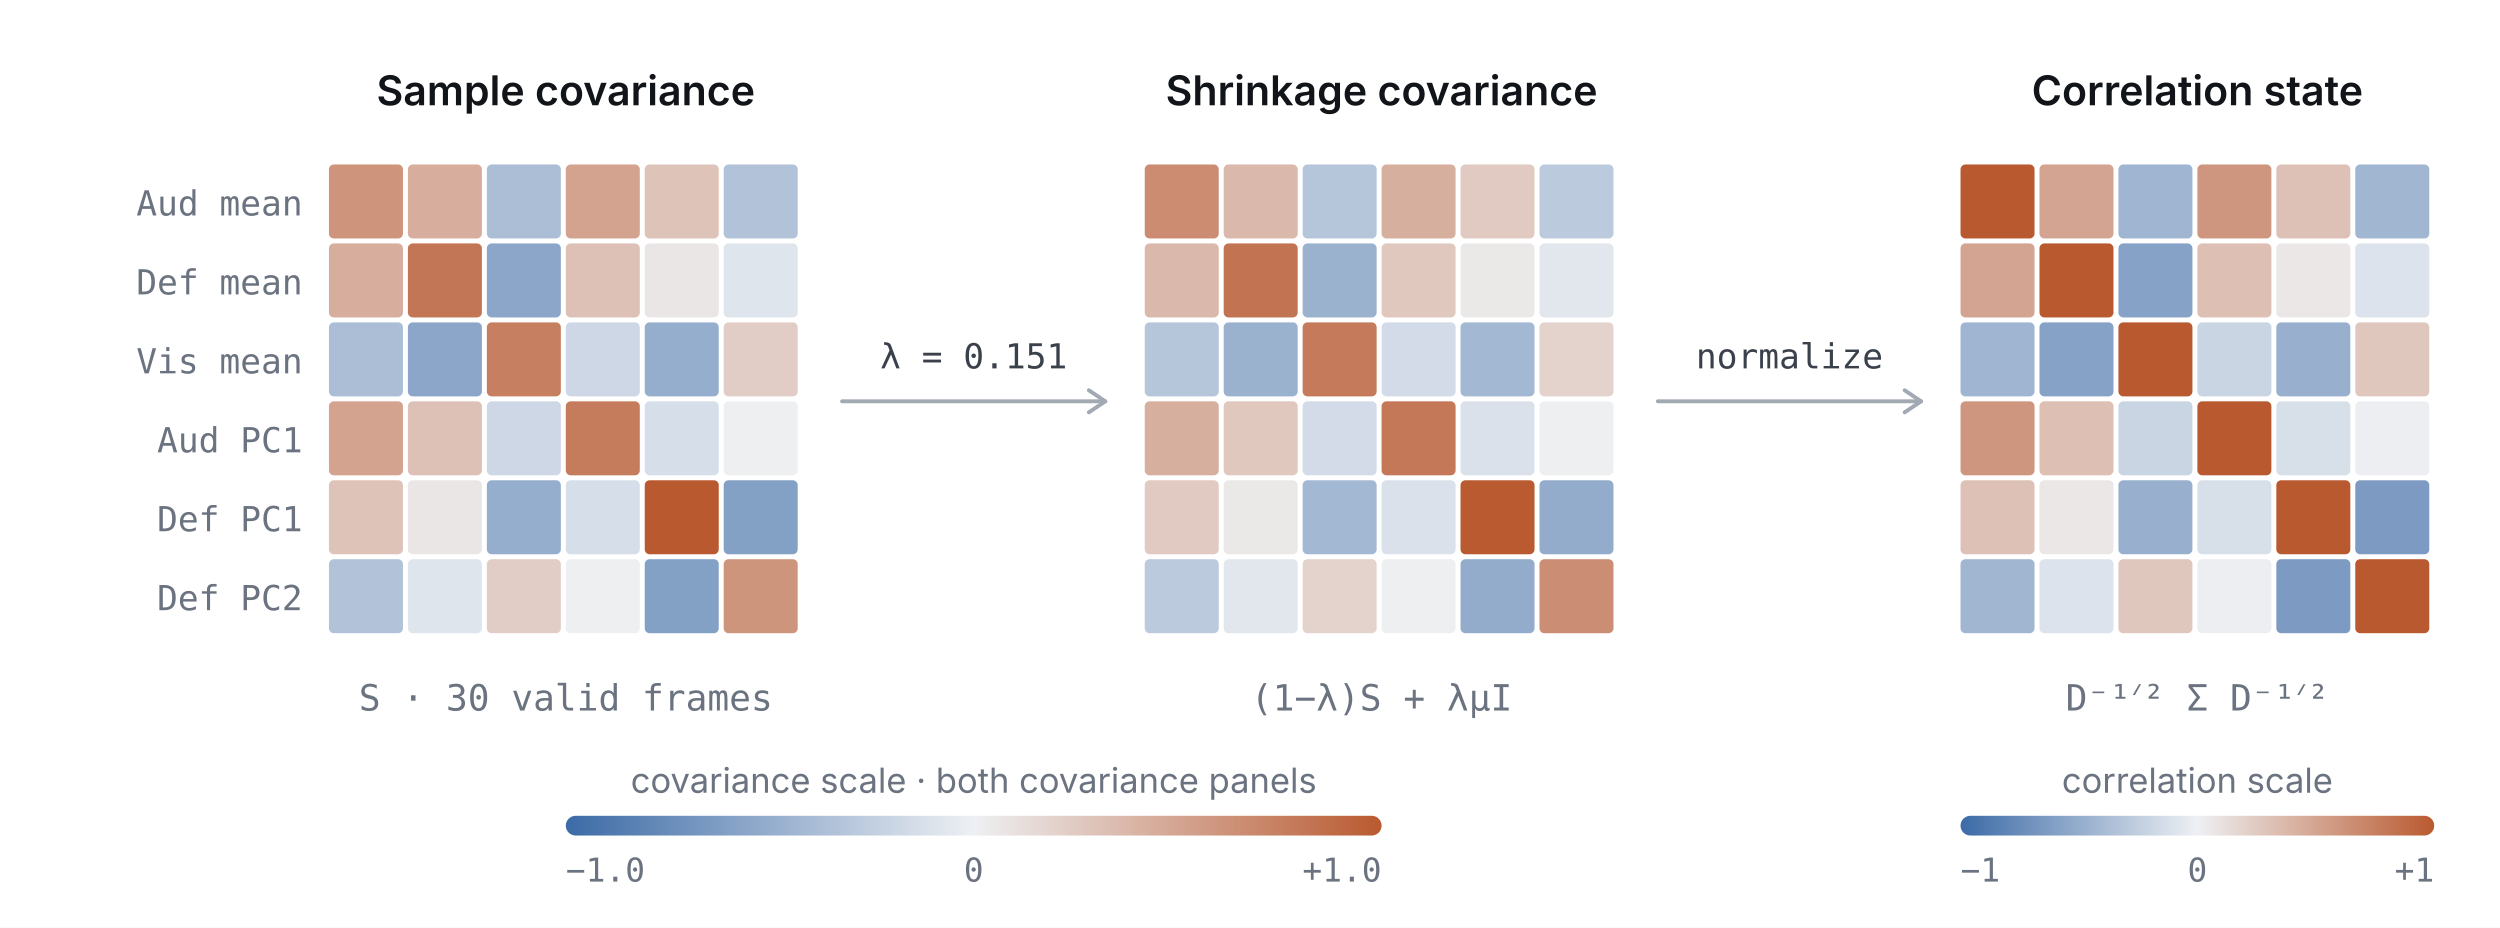
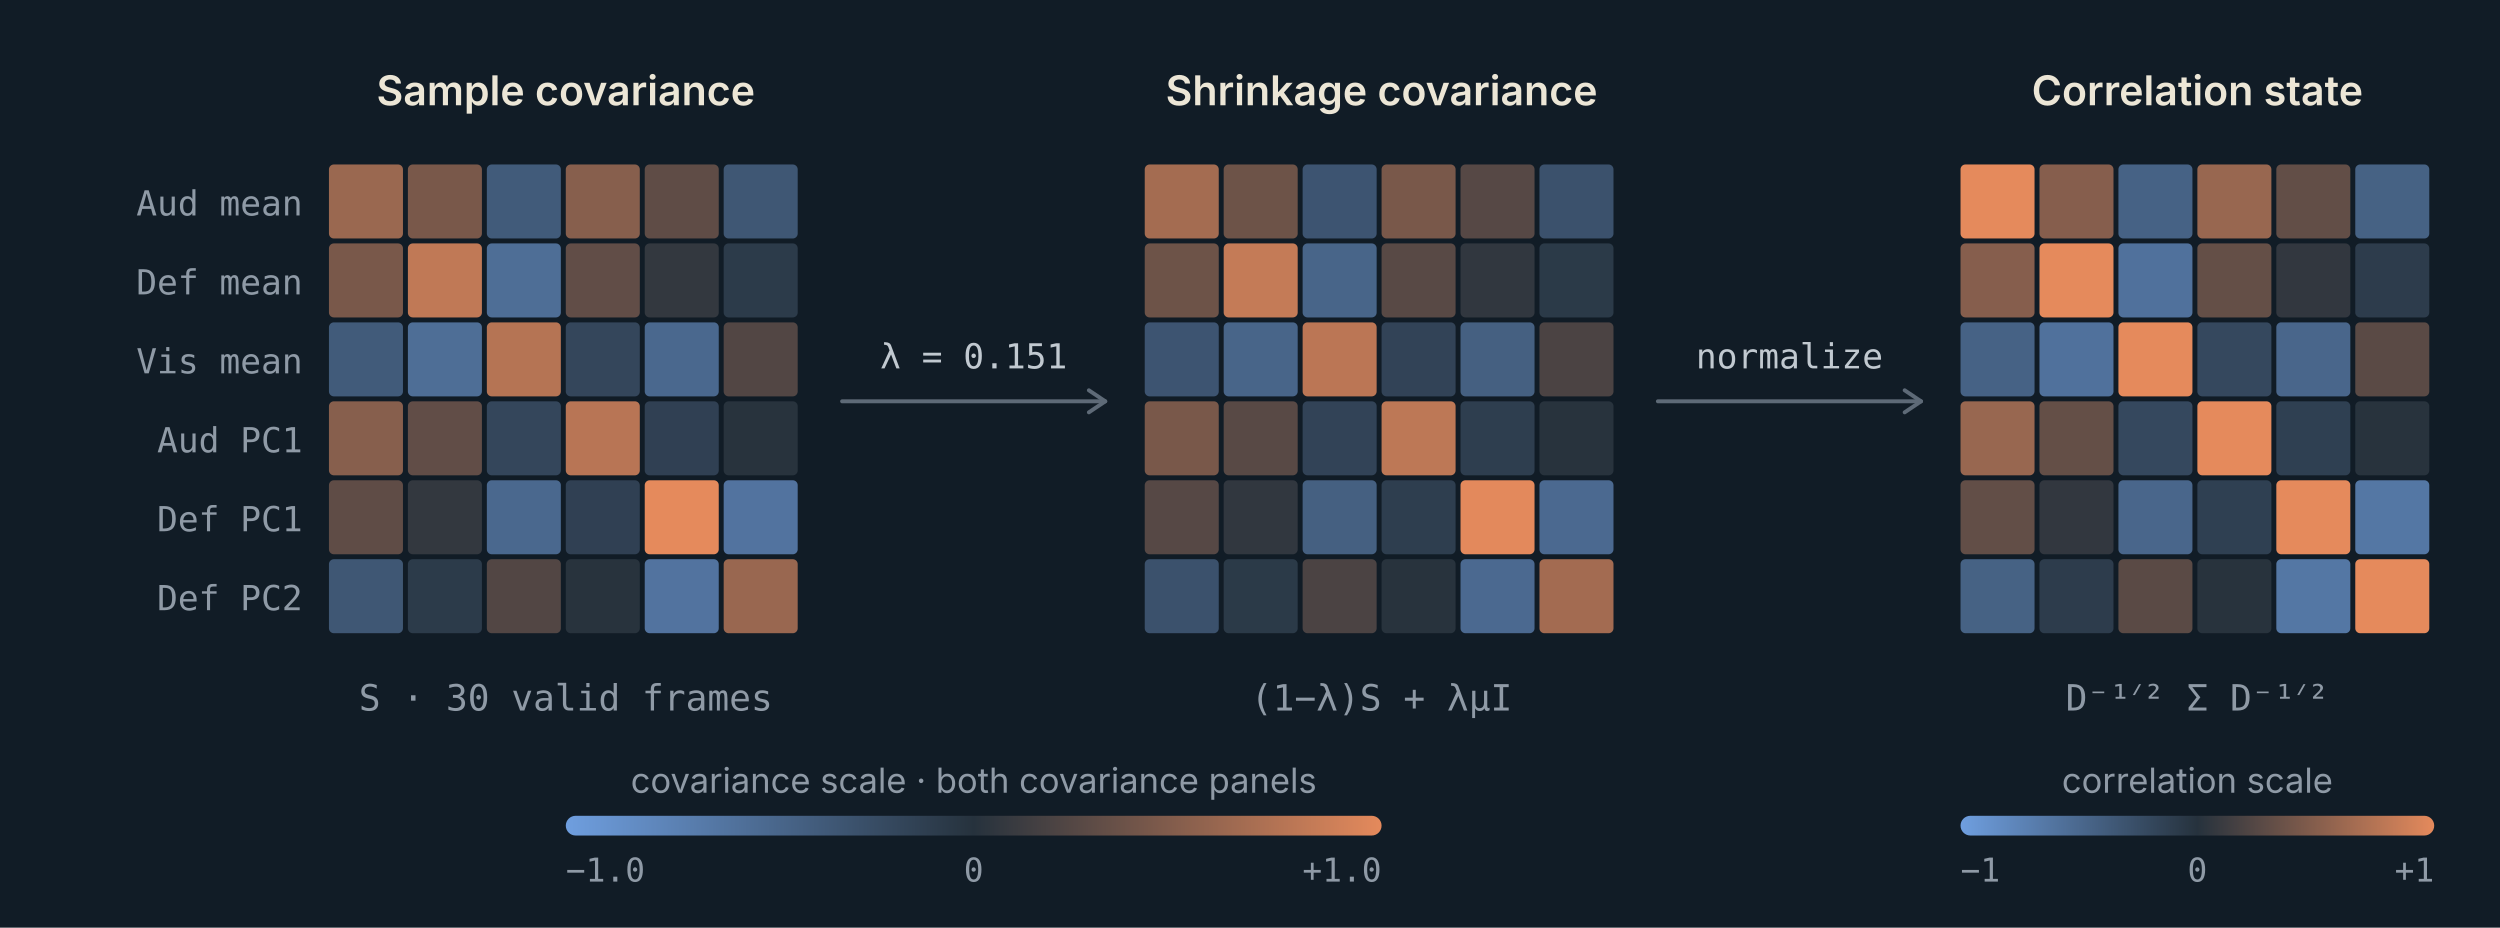
<svg xmlns="http://www.w3.org/2000/svg" width="760" height="282" viewBox="0 0 760 282" role="img" aria-labelledby="title desc" font-family="-apple-system,BlinkMacSystemFont,'Segoe UI',Inter,Roboto,Helvetica,Arial,sans-serif">
-   <rect width="760" height="282" fill="#ffffff" />
-   <text x="172.00" y="32.00" fill="#111418" font-size="12.5" font-weight="600" text-anchor="middle">Sample covariance</text>
-   <rect x="100.00" y="50.00" width="22.50" height="22.50" fill="#ce947c" rx="1.5" />
-   <rect x="124.00" y="50.00" width="22.50" height="22.50" fill="#d7ae9e" rx="1.5" />
-   <rect x="148.00" y="50.00" width="22.50" height="22.50" fill="#abbed6" rx="1.5" />
-   <rect x="172.00" y="50.00" width="22.50" height="22.50" fill="#d3a38f" rx="1.5" />
-   <rect x="196.00" y="50.00" width="22.50" height="22.50" fill="#dec3b8" rx="1.5" />
-   <rect x="220.00" y="50.00" width="22.50" height="22.50" fill="#b2c3d9" rx="1.5" />
-   <rect x="100.00" y="74.00" width="22.50" height="22.50" fill="#d7ae9e" rx="1.5" />
-   <rect x="124.00" y="74.00" width="22.50" height="22.50" fill="#c37655" rx="1.5" />
-   <rect x="148.00" y="74.00" width="22.50" height="22.50" fill="#8ca6c9" rx="1.5" />
-   <rect x="172.00" y="74.00" width="22.50" height="22.50" fill="#dec1b6" rx="1.5" />
-   <rect x="196.00" y="74.00" width="22.50" height="22.50" fill="#ebe6e6" rx="1.5" />
-   <rect x="220.00" y="74.00" width="22.50" height="22.50" fill="#dfe5ed" rx="1.5" />
-   <rect x="100.00" y="98.00" width="22.50" height="22.50" fill="#abbed6" rx="1.5" />
-   <rect x="124.00" y="98.00" width="22.50" height="22.50" fill="#8ca6c9" rx="1.5" />
-   <rect x="148.00" y="98.00" width="22.50" height="22.50" fill="#c67f60" rx="1.5" />
-   <rect x="172.00" y="98.00" width="22.50" height="22.50" fill="#cdd7e5" rx="1.5" />
-   <rect x="196.00" y="98.00" width="22.50" height="22.50" fill="#95aecd" rx="1.5" />
-   <rect x="220.00" y="98.00" width="22.50" height="22.50" fill="#e2cdc6" rx="1.5" />
-   <rect x="100.00" y="122.00" width="22.50" height="22.50" fill="#d3a38f" rx="1.5" />
-   <rect x="124.00" y="122.00" width="22.50" height="22.50" fill="#dec1b6" rx="1.5" />
-   <rect x="148.00" y="122.00" width="22.50" height="22.50" fill="#cdd7e5" rx="1.5" />
-   <rect x="172.00" y="122.00" width="22.50" height="22.50" fill="#c57c5d" rx="1.5" />
-   <rect x="196.00" y="122.00" width="22.50" height="22.50" fill="#d6dee9" rx="1.5" />
-   <rect x="220.00" y="122.00" width="22.50" height="22.50" fill="#edeff1" rx="1.5" />
-   <rect x="100.00" y="146.00" width="22.50" height="22.50" fill="#dec3b8" rx="1.5" />
-   <rect x="124.00" y="146.00" width="22.50" height="22.50" fill="#ebe6e6" rx="1.5" />
-   <rect x="148.00" y="146.00" width="22.50" height="22.50" fill="#95aecd" rx="1.5" />
-   <rect x="172.00" y="146.00" width="22.50" height="22.50" fill="#d6dee9" rx="1.5" />
-   <rect x="196.00" y="146.00" width="22.50" height="22.50" fill="#b9592f" rx="1.5" />
-   <rect x="220.00" y="146.00" width="22.50" height="22.50" fill="#83a0c5" rx="1.5" />
-   <rect x="100.00" y="170.00" width="22.50" height="22.50" fill="#b2c3d9" rx="1.5" />
-   <rect x="124.00" y="170.00" width="22.50" height="22.50" fill="#dfe5ed" rx="1.5" />
-   <rect x="148.00" y="170.00" width="22.50" height="22.50" fill="#e2cdc6" rx="1.5" />
-   <rect x="172.00" y="170.00" width="22.50" height="22.50" fill="#edeff1" rx="1.5" />
-   <rect x="196.00" y="170.00" width="22.50" height="22.50" fill="#83a0c5" rx="1.5" />
-   <rect x="220.00" y="170.00" width="22.50" height="22.50" fill="#ce957d" rx="1.5" />
-   <text x="172.00" y="216.00" fill="#6b7380" font-size="11" font-weight="400" text-anchor="middle" font-family="'SF Mono',ui-monospace,SFMono-Regular,Menlo,Consolas,monospace">S · 30 valid frames</text>
-   <text x="420.00" y="32.00" fill="#111418" font-size="12.5" font-weight="600" text-anchor="middle">Shrinkage covariance</text>
-   <rect x="348.00" y="50.00" width="22.50" height="22.50" fill="#cb8c72" rx="1.5" />
-   <rect x="372.00" y="50.00" width="22.50" height="22.50" fill="#dab8ab" rx="1.5" />
-   <rect x="396.00" y="50.00" width="22.50" height="22.50" fill="#b5c6db" rx="1.5" />
-   <rect x="420.00" y="50.00" width="22.50" height="22.50" fill="#d7af9e" rx="1.5" />
-   <rect x="444.00" y="50.00" width="22.50" height="22.50" fill="#e1cac1" rx="1.5" />
-   <rect x="468.00" y="50.00" width="22.50" height="22.50" fill="#bbcadd" rx="1.5" />
-   <rect x="348.00" y="74.00" width="22.50" height="22.50" fill="#dab8ab" rx="1.5" />
-   <rect x="372.00" y="74.00" width="22.50" height="22.50" fill="#c27351" rx="1.5" />
-   <rect x="396.00" y="74.00" width="22.50" height="22.50" fill="#9bb2cf" rx="1.5" />
-   <rect x="420.00" y="74.00" width="22.50" height="22.50" fill="#e0c8bf" rx="1.5" />
-   <rect x="444.00" y="74.00" width="22.50" height="22.50" fill="#ebe8e8" rx="1.5" />
-   <rect x="468.00" y="74.00" width="22.50" height="22.50" fill="#e2e7ee" rx="1.5" />
-   <rect x="348.00" y="98.00" width="22.50" height="22.50" fill="#b5c6db" rx="1.5" />
-   <rect x="372.00" y="98.00" width="22.50" height="22.50" fill="#9bb2cf" rx="1.5" />
-   <rect x="396.00" y="98.00" width="22.50" height="22.50" fill="#c57b5b" rx="1.5" />
-   <rect x="420.00" y="98.00" width="22.50" height="22.50" fill="#d2dbe7" rx="1.5" />
-   <rect x="444.00" y="98.00" width="22.50" height="22.50" fill="#a3b8d3" rx="1.5" />
-   <rect x="468.00" y="98.00" width="22.50" height="22.50" fill="#e4d3cd" rx="1.5" />
-   <rect x="348.00" y="122.00" width="22.50" height="22.50" fill="#d7af9e" rx="1.5" />
-   <rect x="372.00" y="122.00" width="22.50" height="22.50" fill="#e0c8bf" rx="1.5" />
-   <rect x="396.00" y="122.00" width="22.50" height="22.50" fill="#d2dbe7" rx="1.5" />
-   <rect x="420.00" y="122.00" width="22.50" height="22.50" fill="#c47858" rx="1.5" />
-   <rect x="444.00" y="122.00" width="22.50" height="22.50" fill="#dae1ea" rx="1.5" />
-   <rect x="468.00" y="122.00" width="22.50" height="22.50" fill="#eeeff1" rx="1.5" />
-   <rect x="348.00" y="146.00" width="22.50" height="22.50" fill="#e1cac1" rx="1.5" />
-   <rect x="372.00" y="146.00" width="22.50" height="22.50" fill="#ebe8e8" rx="1.5" />
-   <rect x="396.00" y="146.00" width="22.50" height="22.50" fill="#a3b8d3" rx="1.5" />
-   <rect x="420.00" y="146.00" width="22.50" height="22.50" fill="#dae1ea" rx="1.5" />
-   <rect x="444.00" y="146.00" width="22.50" height="22.50" fill="#b95a31" rx="1.5" />
-   <rect x="468.00" y="146.00" width="22.50" height="22.50" fill="#93accc" rx="1.5" />
-   <rect x="348.00" y="170.00" width="22.50" height="22.50" fill="#bbcadd" rx="1.5" />
-   <rect x="372.00" y="170.00" width="22.50" height="22.50" fill="#e2e7ee" rx="1.5" />
-   <rect x="396.00" y="170.00" width="22.50" height="22.50" fill="#e4d3cd" rx="1.5" />
-   <rect x="420.00" y="170.00" width="22.50" height="22.50" fill="#eeeff1" rx="1.5" />
-   <rect x="444.00" y="170.00" width="22.50" height="22.50" fill="#93accc" rx="1.5" />
-   <rect x="468.00" y="170.00" width="22.50" height="22.50" fill="#cb8d73" rx="1.5" />
-   <text x="420.00" y="216.00" fill="#6b7380" font-size="11" font-weight="400" text-anchor="middle" font-family="'SF Mono',ui-monospace,SFMono-Regular,Menlo,Consolas,monospace">(1−λ)S + λμI</text>
-   <text x="668.00" y="32.00" fill="#111418" font-size="12.5" font-weight="600" text-anchor="middle">Correlation state</text>
-   <rect x="596.00" y="50.00" width="22.50" height="22.50" fill="#b9592f" rx="1.5" />
-   <rect x="620.00" y="50.00" width="22.50" height="22.50" fill="#d3a491" rx="1.5" />
-   <rect x="644.00" y="50.00" width="22.50" height="22.50" fill="#9fb5d1" rx="1.5" />
-   <rect x="668.00" y="50.00" width="22.50" height="22.50" fill="#ce967e" rx="1.5" />
-   <rect x="692.00" y="50.00" width="22.50" height="22.50" fill="#ddc1b6" rx="1.5" />
-   <rect x="716.00" y="50.00" width="22.50" height="22.50" fill="#a0b6d1" rx="1.5" />
-   <rect x="596.00" y="74.00" width="22.50" height="22.50" fill="#d3a491" rx="1.5" />
-   <rect x="620.00" y="74.00" width="22.50" height="22.50" fill="#b9592f" rx="1.5" />
-   <rect x="644.00" y="74.00" width="22.50" height="22.50" fill="#86a2c6" rx="1.5" />
-   <rect x="668.00" y="74.00" width="22.50" height="22.50" fill="#ddbfb3" rx="1.5" />
-   <rect x="692.00" y="74.00" width="22.50" height="22.50" fill="#ebe7e7" rx="1.5" />
-   <rect x="716.00" y="74.00" width="22.50" height="22.50" fill="#dde3ec" rx="1.5" />
-   <rect x="596.00" y="98.00" width="22.50" height="22.50" fill="#9fb5d1" rx="1.5" />
-   <rect x="620.00" y="98.00" width="22.50" height="22.50" fill="#86a2c6" rx="1.5" />
-   <rect x="644.00" y="98.00" width="22.50" height="22.50" fill="#b9592f" rx="1.5" />
-   <rect x="668.00" y="98.00" width="22.50" height="22.50" fill="#cad5e3" rx="1.5" />
-   <rect x="692.00" y="98.00" width="22.50" height="22.50" fill="#98b0ce" rx="1.5" />
-   <rect x="716.00" y="98.00" width="22.50" height="22.50" fill="#e0c7be" rx="1.5" />
-   <rect x="596.00" y="122.00" width="22.50" height="22.50" fill="#ce967e" rx="1.5" />
-   <rect x="620.00" y="122.00" width="22.50" height="22.50" fill="#ddbfb3" rx="1.5" />
-   <rect x="644.00" y="122.00" width="22.50" height="22.50" fill="#cad5e3" rx="1.5" />
-   <rect x="668.00" y="122.00" width="22.50" height="22.50" fill="#b9592f" rx="1.5" />
-   <rect x="692.00" y="122.00" width="22.50" height="22.50" fill="#d7dfe9" rx="1.5" />
-   <rect x="716.00" y="122.00" width="22.50" height="22.50" fill="#edeef1" rx="1.5" />
-   <rect x="596.00" y="146.00" width="22.50" height="22.50" fill="#ddc1b6" rx="1.5" />
-   <rect x="620.00" y="146.00" width="22.50" height="22.50" fill="#ebe7e7" rx="1.5" />
-   <rect x="644.00" y="146.00" width="22.50" height="22.50" fill="#98b0ce" rx="1.5" />
-   <rect x="668.00" y="146.00" width="22.50" height="22.50" fill="#d7dfe9" rx="1.5" />
-   <rect x="692.00" y="146.00" width="22.50" height="22.50" fill="#b9592f" rx="1.5" />
-   <rect x="716.00" y="146.00" width="22.50" height="22.50" fill="#7d9bc2" rx="1.5" />
-   <rect x="596.00" y="170.00" width="22.50" height="22.50" fill="#a0b6d1" rx="1.5" />
-   <rect x="620.00" y="170.00" width="22.50" height="22.50" fill="#dde3ec" rx="1.5" />
-   <rect x="644.00" y="170.00" width="22.50" height="22.50" fill="#e0c7be" rx="1.5" />
-   <rect x="668.00" y="170.00" width="22.50" height="22.50" fill="#edeef1" rx="1.5" />
-   <rect x="692.00" y="170.00" width="22.50" height="22.50" fill="#7d9bc2" rx="1.5" />
-   <rect x="716.00" y="170.00" width="22.50" height="22.50" fill="#b9592f" rx="1.5" />
-   <text x="668.00" y="216.00" fill="#6b7380" font-size="11" font-weight="400" text-anchor="middle" font-family="'SF Mono',ui-monospace,SFMono-Regular,Menlo,Consolas,monospace">D⁻¹ᐟ² Σ D⁻¹ᐟ²</text>
-   <text x="92.00" y="65.50" fill="#6b7380" font-size="10.5" font-weight="400" text-anchor="end" font-family="'SF Mono',ui-monospace,SFMono-Regular,Menlo,Consolas,monospace">Aud mean</text>
-   <text x="92.00" y="89.50" fill="#6b7380" font-size="10.5" font-weight="400" text-anchor="end" font-family="'SF Mono',ui-monospace,SFMono-Regular,Menlo,Consolas,monospace">Def mean</text>
-   <text x="92.00" y="113.50" fill="#6b7380" font-size="10.5" font-weight="400" text-anchor="end" font-family="'SF Mono',ui-monospace,SFMono-Regular,Menlo,Consolas,monospace">Vis mean</text>
-   <text x="92.00" y="137.50" fill="#6b7380" font-size="10.5" font-weight="400" text-anchor="end" font-family="'SF Mono',ui-monospace,SFMono-Regular,Menlo,Consolas,monospace">Aud PC1</text>
-   <text x="92.00" y="161.50" fill="#6b7380" font-size="10.5" font-weight="400" text-anchor="end" font-family="'SF Mono',ui-monospace,SFMono-Regular,Menlo,Consolas,monospace">Def PC1</text>
-   <text x="92.00" y="185.50" fill="#6b7380" font-size="10.5" font-weight="400" text-anchor="end" font-family="'SF Mono',ui-monospace,SFMono-Regular,Menlo,Consolas,monospace">Def PC2</text>
-   <line x1="256.00" y1="122.00" x2="336.00" y2="122.00" stroke="#a3a9b2" stroke-width="1.2" opacity="1" stroke-linecap="round" />
-   <polyline points="331.02,125.35 336.00,122.00 331.02,118.65" fill="none" stroke="#a3a9b2" stroke-width="1.2" stroke-linejoin="round" stroke-linecap="round" opacity="1" />
-   <text x="296.00" y="112.00" fill="#3a414b" font-size="10.5" font-weight="500" text-anchor="middle" font-family="'SF Mono',ui-monospace,SFMono-Regular,Menlo,Consolas,monospace">λ = 0.151</text>
-   <line x1="504.00" y1="122.00" x2="584.00" y2="122.00" stroke="#a3a9b2" stroke-width="1.2" opacity="1" stroke-linecap="round" />
-   <polyline points="579.02,125.35 584.00,122.00 579.02,118.65" fill="none" stroke="#a3a9b2" stroke-width="1.2" stroke-linejoin="round" stroke-linecap="round" opacity="1" />
-   <text x="544.00" y="112.00" fill="#3a414b" font-size="10.5" font-weight="500" text-anchor="middle" font-family="'SF Mono',ui-monospace,SFMono-Regular,Menlo,Consolas,monospace">normalize</text>
+   <rect width="760" height="282" fill="#111c26" />
+   <text x="172.00" y="32.00" fill="#ece6d6" font-size="12.5" font-weight="600" text-anchor="middle">Sample covariance</text>
+   <rect x="100.00" y="50.00" width="22.50" height="22.50" fill="#9a6850" rx="1.5" />
+   <rect x="124.00" y="50.00" width="22.50" height="22.50" fill="#79584a" rx="1.5" />
+   <rect x="148.00" y="50.00" width="22.50" height="22.50" fill="#415b7a" rx="1.5" />
+   <rect x="172.00" y="50.00" width="22.50" height="22.50" fill="#875f4d" rx="1.5" />
+   <rect x="196.00" y="50.00" width="22.50" height="22.50" fill="#5f4c46" rx="1.5" />
+   <rect x="220.00" y="50.00" width="22.50" height="22.50" fill="#3f5774" rx="1.5" />
+   <rect x="100.00" y="74.00" width="22.50" height="22.50" fill="#79584a" rx="1.5" />
+   <rect x="124.00" y="74.00" width="22.50" height="22.50" fill="#c07956" rx="1.5" />
+   <rect x="148.00" y="74.00" width="22.50" height="22.50" fill="#4e6e96" rx="1.5" />
+   <rect x="172.00" y="74.00" width="22.50" height="22.50" fill="#614d47" rx="1.5" />
+   <rect x="196.00" y="74.00" width="22.50" height="22.50" fill="#33383f" rx="1.5" />
+   <rect x="220.00" y="74.00" width="22.50" height="22.50" fill="#2c3b4a" rx="1.5" />
+   <rect x="100.00" y="98.00" width="22.50" height="22.50" fill="#415b7a" rx="1.5" />
+   <rect x="124.00" y="98.00" width="22.50" height="22.50" fill="#4e6e96" rx="1.5" />
+   <rect x="148.00" y="98.00" width="22.50" height="22.50" fill="#b57454" rx="1.5" />
+   <rect x="172.00" y="98.00" width="22.50" height="22.50" fill="#34465b" rx="1.5" />
+   <rect x="196.00" y="98.00" width="22.50" height="22.50" fill="#4a688e" rx="1.5" />
+   <rect x="220.00" y="98.00" width="22.50" height="22.50" fill="#524644" rx="1.5" />
+   <rect x="100.00" y="122.00" width="22.50" height="22.50" fill="#875f4d" rx="1.5" />
+   <rect x="124.00" y="122.00" width="22.50" height="22.50" fill="#614d47" rx="1.5" />
+   <rect x="148.00" y="122.00" width="22.50" height="22.50" fill="#34465b" rx="1.5" />
+   <rect x="172.00" y="122.00" width="22.50" height="22.50" fill="#b87555" rx="1.5" />
+   <rect x="196.00" y="122.00" width="22.50" height="22.50" fill="#304053" rx="1.5" />
+   <rect x="220.00" y="122.00" width="22.50" height="22.50" fill="#28333d" rx="1.5" />
+   <rect x="100.00" y="146.00" width="22.50" height="22.50" fill="#5f4c46" rx="1.5" />
+   <rect x="124.00" y="146.00" width="22.50" height="22.50" fill="#33383f" rx="1.5" />
+   <rect x="148.00" y="146.00" width="22.50" height="22.50" fill="#4a688e" rx="1.5" />
+   <rect x="172.00" y="146.00" width="22.50" height="22.50" fill="#304053" rx="1.5" />
+   <rect x="196.00" y="146.00" width="22.50" height="22.50" fill="#e58a5c" rx="1.5" />
+   <rect x="220.00" y="146.00" width="22.50" height="22.50" fill="#52739f" rx="1.5" />
+   <rect x="100.00" y="170.00" width="22.50" height="22.50" fill="#3f5774" rx="1.5" />
+   <rect x="124.00" y="170.00" width="22.50" height="22.50" fill="#2c3b4a" rx="1.5" />
+   <rect x="148.00" y="170.00" width="22.50" height="22.50" fill="#524644" rx="1.5" />
+   <rect x="172.00" y="170.00" width="22.50" height="22.50" fill="#28333d" rx="1.5" />
+   <rect x="196.00" y="170.00" width="22.50" height="22.50" fill="#52739f" rx="1.5" />
+   <rect x="220.00" y="170.00" width="22.50" height="22.50" fill="#996750" rx="1.5" />
+   <text x="172.00" y="216.00" fill="#8f9aa6" font-size="11" font-weight="400" text-anchor="middle" font-family="'SF Mono',ui-monospace,SFMono-Regular,Menlo,Consolas,monospace">S · 30 valid frames</text>
+   <text x="420.00" y="32.00" fill="#ece6d6" font-size="12.5" font-weight="600" text-anchor="middle">Shrinkage covariance</text>
+   <rect x="348.00" y="50.00" width="22.50" height="22.50" fill="#a46c51" rx="1.5" />
+   <rect x="372.00" y="50.00" width="22.50" height="22.50" fill="#6d5348" rx="1.5" />
+   <rect x="396.00" y="50.00" width="22.50" height="22.50" fill="#3d5471" rx="1.5" />
+   <rect x="420.00" y="50.00" width="22.50" height="22.50" fill="#79584a" rx="1.5" />
+   <rect x="444.00" y="50.00" width="22.50" height="22.50" fill="#564845" rx="1.5" />
+   <rect x="468.00" y="50.00" width="22.50" height="22.50" fill="#3b516c" rx="1.5" />
+   <rect x="348.00" y="74.00" width="22.50" height="22.50" fill="#6d5348" rx="1.5" />
+   <rect x="372.00" y="74.00" width="22.50" height="22.50" fill="#c47b57" rx="1.5" />
+   <rect x="396.00" y="74.00" width="22.50" height="22.50" fill="#486589" rx="1.5" />
+   <rect x="420.00" y="74.00" width="22.50" height="22.50" fill="#584945" rx="1.5" />
+   <rect x="444.00" y="74.00" width="22.50" height="22.50" fill="#31373f" rx="1.5" />
+   <rect x="468.00" y="74.00" width="22.50" height="22.50" fill="#2b3a48" rx="1.5" />
+   <rect x="348.00" y="98.00" width="22.50" height="22.50" fill="#3d5471" rx="1.5" />
+   <rect x="372.00" y="98.00" width="22.50" height="22.50" fill="#486589" rx="1.5" />
+   <rect x="396.00" y="98.00" width="22.50" height="22.50" fill="#bb7655" rx="1.5" />
+   <rect x="420.00" y="98.00" width="22.50" height="22.50" fill="#324357" rx="1.5" />
+   <rect x="444.00" y="98.00" width="22.50" height="22.50" fill="#456081" rx="1.5" />
+   <rect x="468.00" y="98.00" width="22.50" height="22.50" fill="#4b4343" rx="1.5" />
+   <rect x="348.00" y="122.00" width="22.50" height="22.50" fill="#79584a" rx="1.5" />
+   <rect x="372.00" y="122.00" width="22.50" height="22.50" fill="#584945" rx="1.5" />
+   <rect x="396.00" y="122.00" width="22.50" height="22.50" fill="#324357" rx="1.5" />
+   <rect x="420.00" y="122.00" width="22.50" height="22.50" fill="#bd7856" rx="1.5" />
+   <rect x="444.00" y="122.00" width="22.50" height="22.50" fill="#2e3e4f" rx="1.5" />
+   <rect x="468.00" y="122.00" width="22.50" height="22.50" fill="#28333d" rx="1.5" />
+   <rect x="348.00" y="146.00" width="22.50" height="22.50" fill="#564845" rx="1.5" />
+   <rect x="372.00" y="146.00" width="22.50" height="22.50" fill="#31373f" rx="1.5" />
+   <rect x="396.00" y="146.00" width="22.50" height="22.50" fill="#456081" rx="1.5" />
+   <rect x="420.00" y="146.00" width="22.50" height="22.50" fill="#2e3e4f" rx="1.5" />
+   <rect x="444.00" y="146.00" width="22.50" height="22.50" fill="#e3895c" rx="1.5" />
+   <rect x="468.00" y="146.00" width="22.50" height="22.50" fill="#4b6990" rx="1.5" />
+   <rect x="348.00" y="170.00" width="22.50" height="22.50" fill="#3b516c" rx="1.5" />
+   <rect x="372.00" y="170.00" width="22.50" height="22.50" fill="#2b3a48" rx="1.5" />
+   <rect x="396.00" y="170.00" width="22.50" height="22.50" fill="#4b4343" rx="1.5" />
+   <rect x="420.00" y="170.00" width="22.50" height="22.50" fill="#28333d" rx="1.5" />
+   <rect x="444.00" y="170.00" width="22.50" height="22.50" fill="#4b6990" rx="1.5" />
+   <rect x="468.00" y="170.00" width="22.50" height="22.50" fill="#a36b51" rx="1.5" />
+   <text x="420.00" y="216.00" fill="#8f9aa6" font-size="11" font-weight="400" text-anchor="middle" font-family="'SF Mono',ui-monospace,SFMono-Regular,Menlo,Consolas,monospace">(1−λ)S + λμI</text>
+   <text x="668.00" y="32.00" fill="#ece6d6" font-size="12.5" font-weight="600" text-anchor="middle">Correlation state</text>
+   <rect x="596.00" y="50.00" width="22.50" height="22.50" fill="#e58a5c" rx="1.5" />
+   <rect x="620.00" y="50.00" width="22.50" height="22.50" fill="#865e4d" rx="1.5" />
+   <rect x="644.00" y="50.00" width="22.50" height="22.50" fill="#466285" rx="1.5" />
+   <rect x="668.00" y="50.00" width="22.50" height="22.50" fill="#986750" rx="1.5" />
+   <rect x="692.00" y="50.00" width="22.50" height="22.50" fill="#624e47" rx="1.5" />
+   <rect x="716.00" y="50.00" width="22.50" height="22.50" fill="#466284" rx="1.5" />
+   <rect x="596.00" y="74.00" width="22.50" height="22.50" fill="#865e4d" rx="1.5" />
+   <rect x="620.00" y="74.00" width="22.50" height="22.50" fill="#e58a5c" rx="1.5" />
+   <rect x="644.00" y="74.00" width="22.50" height="22.50" fill="#50719c" rx="1.5" />
+   <rect x="668.00" y="74.00" width="22.50" height="22.50" fill="#644f47" rx="1.5" />
+   <rect x="692.00" y="74.00" width="22.50" height="22.50" fill="#32373f" rx="1.5" />
+   <rect x="716.00" y="74.00" width="22.50" height="22.50" fill="#2d3c4c" rx="1.5" />
+   <rect x="596.00" y="98.00" width="22.50" height="22.50" fill="#466285" rx="1.5" />
+   <rect x="620.00" y="98.00" width="22.50" height="22.50" fill="#50719c" rx="1.5" />
+   <rect x="644.00" y="98.00" width="22.50" height="22.50" fill="#e58a5c" rx="1.5" />
+   <rect x="668.00" y="98.00" width="22.50" height="22.50" fill="#35485e" rx="1.5" />
+   <rect x="692.00" y="98.00" width="22.50" height="22.50" fill="#49668b" rx="1.5" />
+   <rect x="716.00" y="98.00" width="22.50" height="22.50" fill="#5a4a45" rx="1.5" />
+   <rect x="596.00" y="122.00" width="22.50" height="22.50" fill="#986750" rx="1.5" />
+   <rect x="620.00" y="122.00" width="22.50" height="22.50" fill="#644f47" rx="1.5" />
+   <rect x="644.00" y="122.00" width="22.50" height="22.50" fill="#35485e" rx="1.5" />
+   <rect x="668.00" y="122.00" width="22.50" height="22.50" fill="#e58a5c" rx="1.5" />
+   <rect x="692.00" y="122.00" width="22.50" height="22.50" fill="#2f4052" rx="1.5" />
+   <rect x="716.00" y="122.00" width="22.50" height="22.50" fill="#28333d" rx="1.5" />
+   <rect x="596.00" y="146.00" width="22.50" height="22.50" fill="#624e47" rx="1.5" />
+   <rect x="620.00" y="146.00" width="22.50" height="22.50" fill="#32373f" rx="1.5" />
+   <rect x="644.00" y="146.00" width="22.50" height="22.50" fill="#49668b" rx="1.5" />
+   <rect x="668.00" y="146.00" width="22.50" height="22.50" fill="#2f4052" rx="1.5" />
+   <rect x="692.00" y="146.00" width="22.50" height="22.50" fill="#e58a5c" rx="1.5" />
+   <rect x="716.00" y="146.00" width="22.50" height="22.50" fill="#5477a4" rx="1.5" />
+   <rect x="596.00" y="170.00" width="22.50" height="22.50" fill="#466284" rx="1.5" />
+   <rect x="620.00" y="170.00" width="22.50" height="22.50" fill="#2d3c4c" rx="1.5" />
+   <rect x="644.00" y="170.00" width="22.50" height="22.50" fill="#5a4a45" rx="1.5" />
+   <rect x="668.00" y="170.00" width="22.50" height="22.50" fill="#28333d" rx="1.5" />
+   <rect x="692.00" y="170.00" width="22.50" height="22.50" fill="#5477a4" rx="1.5" />
+   <rect x="716.00" y="170.00" width="22.50" height="22.50" fill="#e58a5c" rx="1.5" />
+   <text x="668.00" y="216.00" fill="#8f9aa6" font-size="11" font-weight="400" text-anchor="middle" font-family="'SF Mono',ui-monospace,SFMono-Regular,Menlo,Consolas,monospace">D⁻¹ᐟ² Σ D⁻¹ᐟ²</text>
+   <text x="92.00" y="65.50" fill="#8f9aa6" font-size="10.5" font-weight="400" text-anchor="end" font-family="'SF Mono',ui-monospace,SFMono-Regular,Menlo,Consolas,monospace">Aud mean</text>
+   <text x="92.00" y="89.50" fill="#8f9aa6" font-size="10.5" font-weight="400" text-anchor="end" font-family="'SF Mono',ui-monospace,SFMono-Regular,Menlo,Consolas,monospace">Def mean</text>
+   <text x="92.00" y="113.50" fill="#8f9aa6" font-size="10.5" font-weight="400" text-anchor="end" font-family="'SF Mono',ui-monospace,SFMono-Regular,Menlo,Consolas,monospace">Vis mean</text>
+   <text x="92.00" y="137.50" fill="#8f9aa6" font-size="10.5" font-weight="400" text-anchor="end" font-family="'SF Mono',ui-monospace,SFMono-Regular,Menlo,Consolas,monospace">Aud PC1</text>
+   <text x="92.00" y="161.50" fill="#8f9aa6" font-size="10.5" font-weight="400" text-anchor="end" font-family="'SF Mono',ui-monospace,SFMono-Regular,Menlo,Consolas,monospace">Def PC1</text>
+   <text x="92.00" y="185.50" fill="#8f9aa6" font-size="10.5" font-weight="400" text-anchor="end" font-family="'SF Mono',ui-monospace,SFMono-Regular,Menlo,Consolas,monospace">Def PC2</text>
+   <line x1="256.00" y1="122.00" x2="336.00" y2="122.00" stroke="#5e6a77" stroke-width="1.2" opacity="1" stroke-linecap="round" />
+   <polyline points="331.02,125.35 336.00,122.00 331.02,118.65" fill="none" stroke="#5e6a77" stroke-width="1.2" stroke-linejoin="round" stroke-linecap="round" opacity="1" />
+   <text x="296.00" y="112.00" fill="#c1c9d0" font-size="10.5" font-weight="500" text-anchor="middle" font-family="'SF Mono',ui-monospace,SFMono-Regular,Menlo,Consolas,monospace">λ = 0.151</text>
+   <line x1="504.00" y1="122.00" x2="584.00" y2="122.00" stroke="#5e6a77" stroke-width="1.2" opacity="1" stroke-linecap="round" />
+   <polyline points="579.02,125.35 584.00,122.00 579.02,118.65" fill="none" stroke="#5e6a77" stroke-width="1.2" stroke-linejoin="round" stroke-linecap="round" opacity="1" />
+   <text x="544.00" y="112.00" fill="#c1c9d0" font-size="10.5" font-weight="500" text-anchor="middle" font-family="'SF Mono',ui-monospace,SFMono-Regular,Menlo,Consolas,monospace">normalize</text>
  <defs>
    <linearGradient id="scale1" x1="0" x2="1" y1="0" y2="0">
-       <stop offset="0" stop-color="#3b6aa6" />
-       <stop offset=".5" stop-color="#eef0f3" />
-       <stop offset="1" stop-color="#b9592f" />
+       <stop offset="0" stop-color="#6f9fe0" />
+       <stop offset=".5" stop-color="#26323d" />
+       <stop offset="1" stop-color="#e58a5c" />
    </linearGradient>
  </defs>
  <rect x="172.00" y="248.00" width="248.00" height="6" rx="3" fill="url(#scale1)" />
-   <text x="172.00" y="268.00" fill="#6b7380" font-size="10" font-weight="400" text-anchor="start" font-family="'SF Mono',ui-monospace,SFMono-Regular,Menlo,Consolas,monospace">−1.0</text>
-   <text x="296.00" y="268.00" fill="#6b7380" font-size="10" font-weight="400" text-anchor="middle" font-family="'SF Mono',ui-monospace,SFMono-Regular,Menlo,Consolas,monospace">0</text>
-   <text x="420.00" y="268.00" fill="#6b7380" font-size="10" font-weight="400" text-anchor="end" font-family="'SF Mono',ui-monospace,SFMono-Regular,Menlo,Consolas,monospace">+1.0</text>
-   <text x="296.00" y="241.00" fill="#6b7380" font-size="10.5" font-weight="400" text-anchor="middle">covariance scale · both covariance panels</text>
+   <text x="172.00" y="268.00" fill="#8f9aa6" font-size="10" font-weight="400" text-anchor="start" font-family="'SF Mono',ui-monospace,SFMono-Regular,Menlo,Consolas,monospace">−1.0</text>
+   <text x="296.00" y="268.00" fill="#8f9aa6" font-size="10" font-weight="400" text-anchor="middle" font-family="'SF Mono',ui-monospace,SFMono-Regular,Menlo,Consolas,monospace">0</text>
+   <text x="420.00" y="268.00" fill="#8f9aa6" font-size="10" font-weight="400" text-anchor="end" font-family="'SF Mono',ui-monospace,SFMono-Regular,Menlo,Consolas,monospace">+1.0</text>
+   <text x="296.00" y="241.00" fill="#8f9aa6" font-size="10.5" font-weight="400" text-anchor="middle">covariance scale · both covariance panels</text>
  <defs>
    <linearGradient id="scale2" x1="0" x2="1" y1="0" y2="0">
-       <stop offset="0" stop-color="#3b6aa6" />
-       <stop offset=".5" stop-color="#eef0f3" />
-       <stop offset="1" stop-color="#b9592f" />
+       <stop offset="0" stop-color="#6f9fe0" />
+       <stop offset=".5" stop-color="#26323d" />
+       <stop offset="1" stop-color="#e58a5c" />
    </linearGradient>
  </defs>
  <rect x="596.00" y="248.00" width="144.00" height="6" rx="3" fill="url(#scale2)" />
-   <text x="596.00" y="268.00" fill="#6b7380" font-size="10" font-weight="400" text-anchor="start" font-family="'SF Mono',ui-monospace,SFMono-Regular,Menlo,Consolas,monospace">−1</text>
-   <text x="668.00" y="268.00" fill="#6b7380" font-size="10" font-weight="400" text-anchor="middle" font-family="'SF Mono',ui-monospace,SFMono-Regular,Menlo,Consolas,monospace">0</text>
-   <text x="740.00" y="268.00" fill="#6b7380" font-size="10" font-weight="400" text-anchor="end" font-family="'SF Mono',ui-monospace,SFMono-Regular,Menlo,Consolas,monospace">+1</text>
-   <text x="668.00" y="241.00" fill="#6b7380" font-size="10.5" font-weight="400" text-anchor="middle">correlation scale</text>
+   <text x="596.00" y="268.00" fill="#8f9aa6" font-size="10" font-weight="400" text-anchor="start" font-family="'SF Mono',ui-monospace,SFMono-Regular,Menlo,Consolas,monospace">−1</text>
+   <text x="668.00" y="268.00" fill="#8f9aa6" font-size="10" font-weight="400" text-anchor="middle" font-family="'SF Mono',ui-monospace,SFMono-Regular,Menlo,Consolas,monospace">0</text>
+   <text x="740.00" y="268.00" fill="#8f9aa6" font-size="10" font-weight="400" text-anchor="end" font-family="'SF Mono',ui-monospace,SFMono-Regular,Menlo,Consolas,monospace">+1</text>
+   <text x="668.00" y="241.00" fill="#8f9aa6" font-size="10.5" font-weight="400" text-anchor="middle">correlation scale</text>
</svg>
